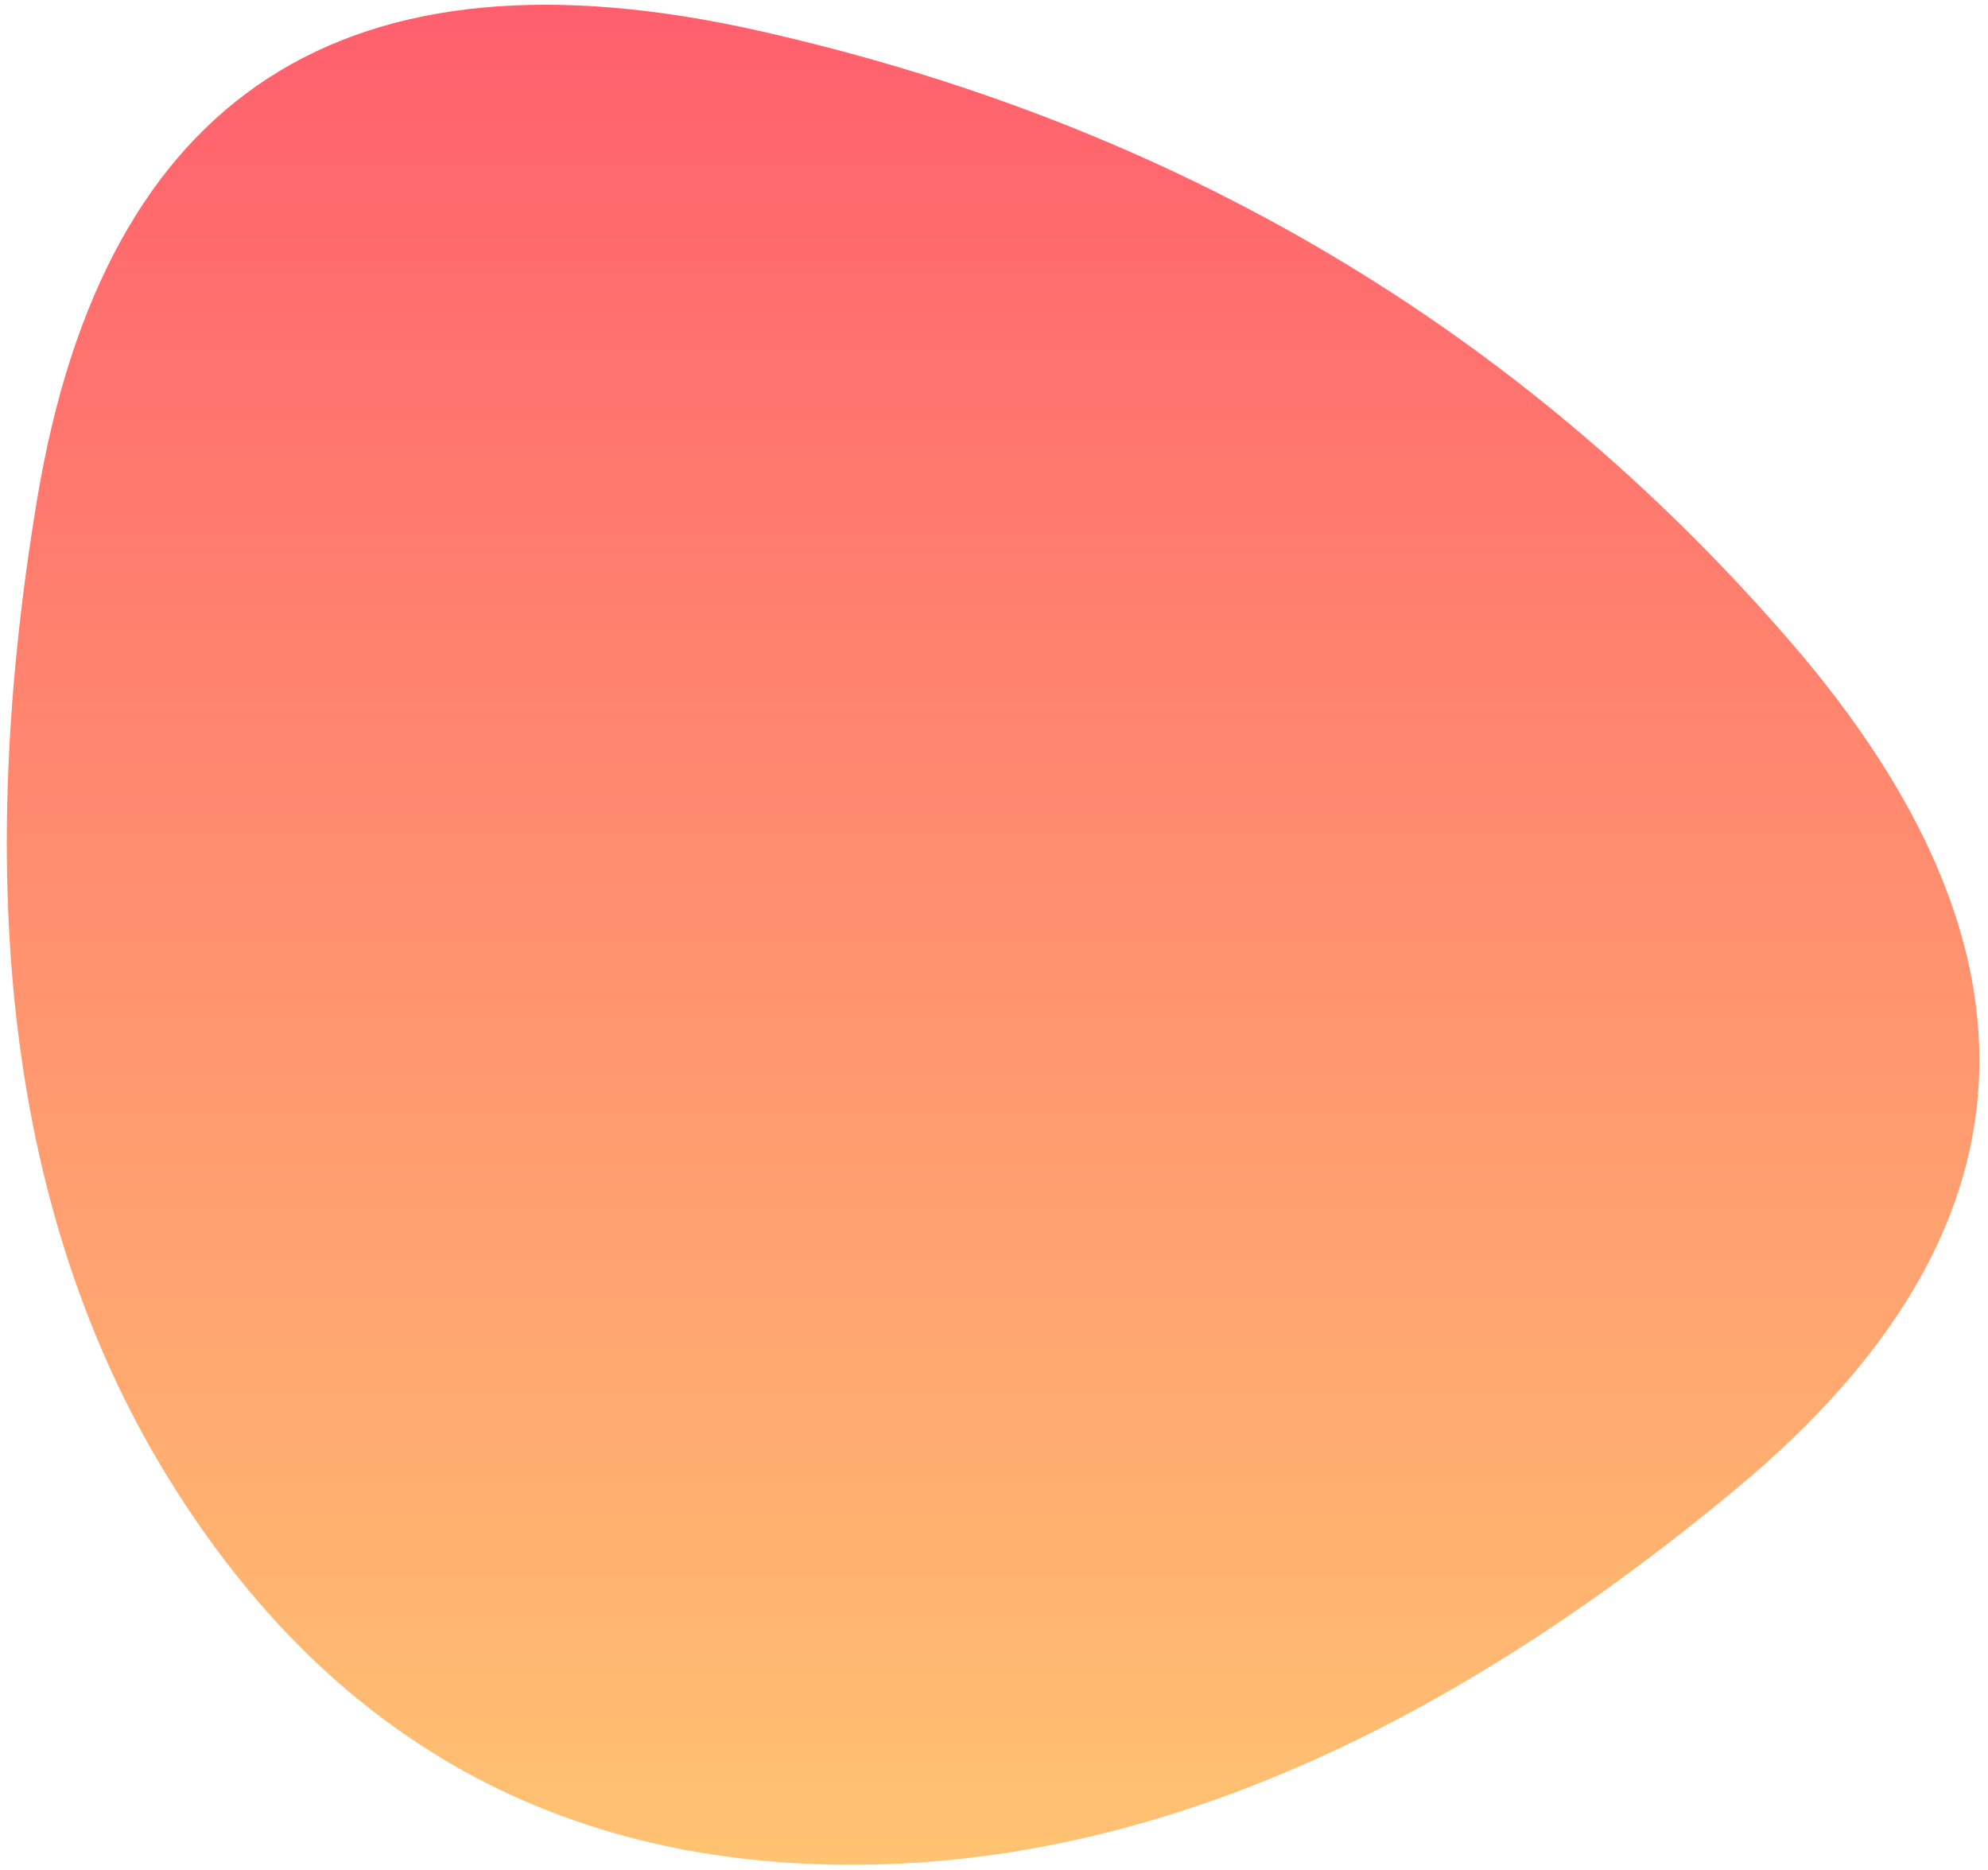
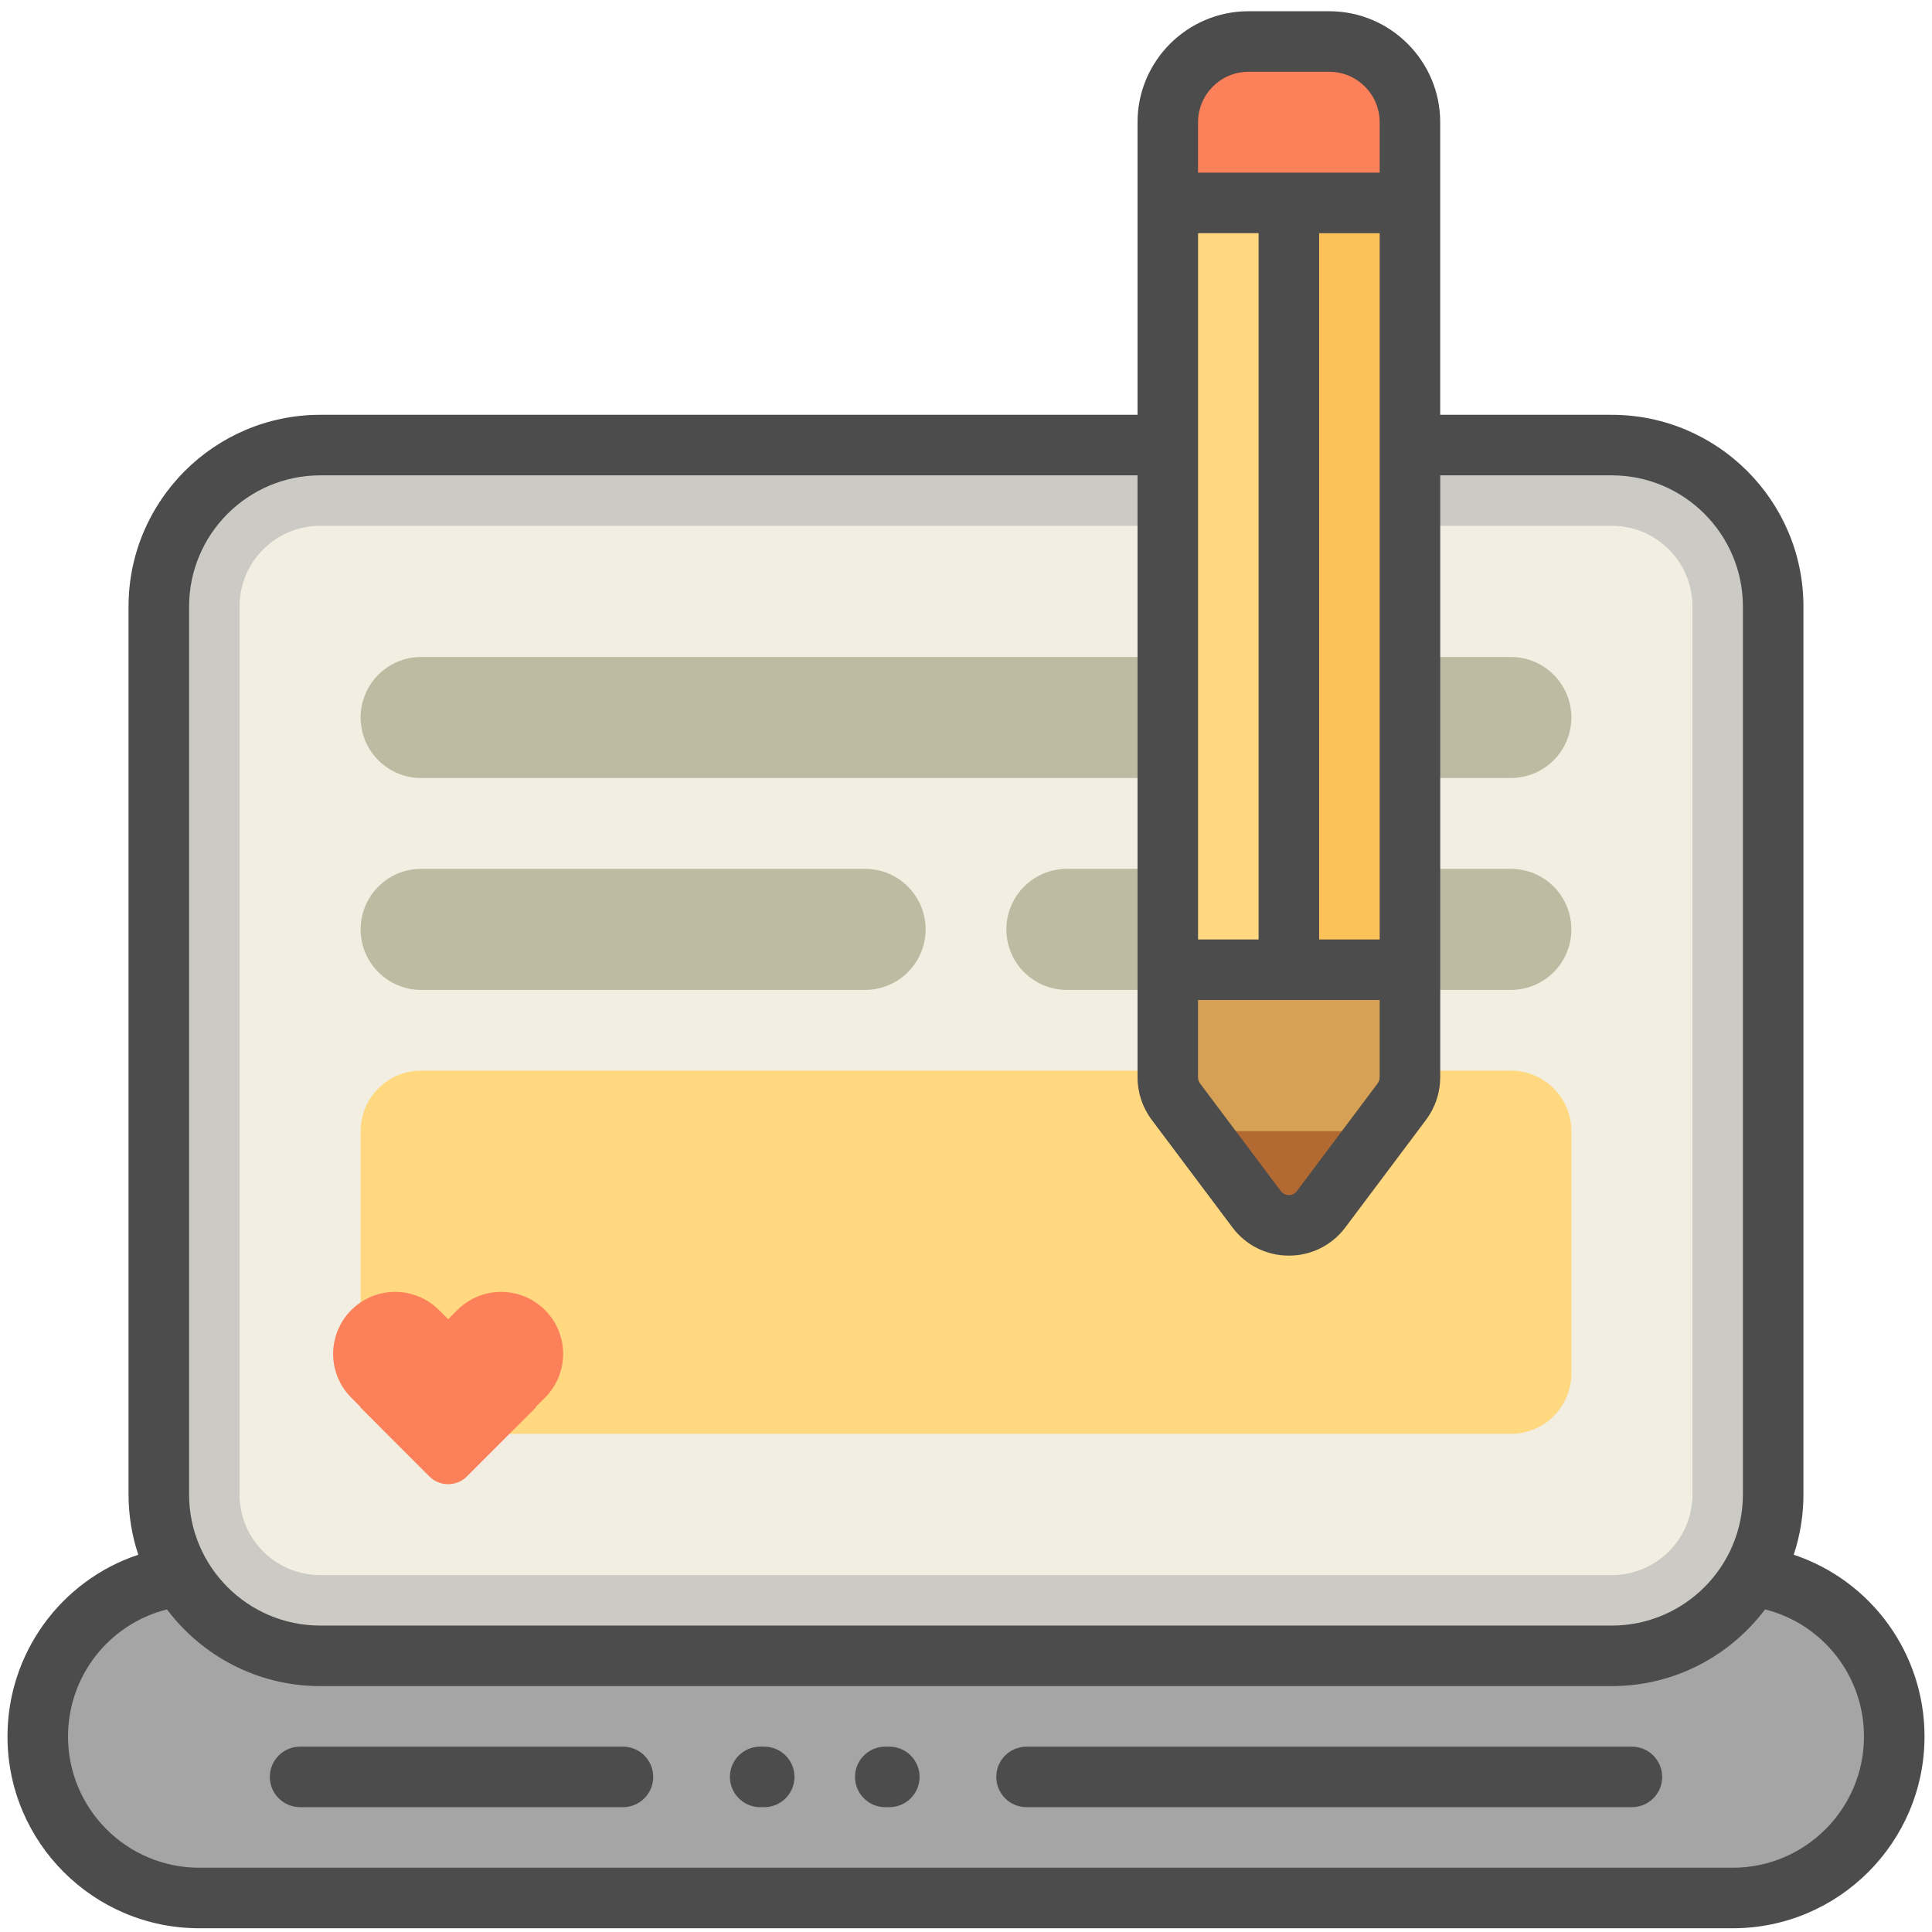
- <svg xmlns="http://www.w3.org/2000/svg" width="117" height="110" viewBox="0 0 117 110" fill="none">
-   <path d="M102.282 87.513C84.385 102.427 66.874 109.829 49.75 109.719C32.626 109.608 19.424 102.151 10.144 87.347C0.864 72.543 -1.787 53.209 2.19 29.346C6.167 5.483 20.363 -3.686 44.779 1.837C69.194 7.361 89.356 19.293 105.265 37.632C121.174 55.971 120.18 72.598 102.282 87.513Z" fill="url(#paint0_linear)" />
-   <defs>
-     <linearGradient id="paint0_linear" x1="0.4" y1="0.28" x2="0.4" y2="109.72" gradientUnits="userSpaceOnUse">
-       <stop stop-color="#FF5F6D" />
-       <stop offset="1" stop-color="#FFC371" />
-     </linearGradient>
-   </defs>
+ <svg xmlns="http://www.w3.org/2000/svg" t="1668566384006" class="icon" viewBox="0 0 1024 1024" version="1.1" p-id="5796" width="200" height="200">
+   <path d="M1003.988 920.409c0 47.255-38.309 85.564-85.564 85.564H105.575c-47.255 0-85.564-38.309-85.564-85.564s38.309-85.564 85.564-85.564h812.85c47.255 0 85.564 38.309 85.564 85.564z" fill="#A5A5A5" p-id="5797" />
+   <path d="M939.818 321.465v470.595c0 47.255-38.309 85.571-85.571 85.571h-684.492c-47.263 0-85.571-38.317-85.571-85.571V321.465c0-47.255 38.309-85.564 85.571-85.564h684.492c47.263 0 85.571 38.309 85.571 85.571z" fill="#CCCAC4" p-id="5798" />
+   <path d="M854.254 834.846H169.746a42.786 42.786 0 0 1-42.786-42.786V321.465a42.786 42.786 0 0 1 42.786-42.786h684.508a42.786 42.786 0 0 1 42.786 42.786v470.595a42.786 42.786 0 0 1-42.786 42.786z" fill="#F2EFE2" p-id="5799" />
+   <path d="M800.776 412.378H223.224a32.085 32.085 0 0 1 0-64.171h577.552a32.085 32.085 0 0 1 0 64.171zM490.607 492.592a32.085 32.085 0 0 0-32.085-32.085H223.224a32.085 32.085 0 0 0 0 64.171h235.298a32.085 32.085 0 0 0 32.085-32.085z m342.254 0a32.085 32.085 0 0 0-32.085-32.085H565.478a32.085 32.085 0 0 0 0 64.171h235.298a32.085 32.085 0 0 0 32.085-32.085z" fill="#BFBBA3" p-id="5800" />
+   <path d="M800.776 759.983H223.224a32.085 32.085 0 0 1-32.085-32.085V599.548a32.085 32.085 0 0 1 32.085-32.085h577.552a32.085 32.085 0 0 1 32.085 32.085v128.349a32.085 32.085 0 0 1-32.085 32.085z" fill="#FFD880" p-id="5801" />
+   <path d="M288.466 741.201l-4.477 4.485 0.159 0.159-36.697 36.705a14.05 14.05 0 0 1-19.861 0l-36.697-36.705 0.159-0.159-4.477-4.485a32.863 32.863 0 1 1 46.469-46.469l4.477 4.485 4.477-4.485a32.863 32.863 0 1 1 46.469 46.469z" fill="#FC8059" p-id="5802" />
+   <path d="M743.019 583.863l-42.786 57.042a21.393 21.393 0 0 1-34.213 0l-42.786-57.042a21.393 21.393 0 0 1-4.287-12.836V64.774a42.786 42.786 0 0 1 42.786-42.778h42.786a42.786 42.786 0 0 1 42.786 42.786v506.245c-0.008 4.628-1.508 9.129-4.287 12.836z" fill="#D6A154" p-id="5803" />
+   <path d="M731.255 599.548l-31.014 41.357a21.393 21.393 0 0 1-34.229 0l-31.014-41.357h96.256z" fill="#B26932" p-id="5804" />
+   <path d="M618.956 513.984V64.774a42.786 42.786 0 0 1 42.786-42.778h42.778a42.786 42.786 0 0 1 42.786 42.786V513.984h-128.357z" fill="#FFD880" p-id="5805" />
+   <path d="M683.127 513.984V21.996h21.393a42.786 42.786 0 0 1 42.786 42.786V513.984h-64.179z" fill="#FCC159" p-id="5806" />
+   <path d="M747.298 64.774v42.786H618.956V64.774a42.786 42.786 0 0 1 42.778-42.778h42.786a42.786 42.786 0 0 1 42.778 42.786z" fill="#FC8059" p-id="5807" />
+   <path d="M950.709 824.042c3.342-10.057 5.152-20.813 5.152-31.974V321.465c0-56.018-45.58-101.606-101.606-101.606H763.34V64.774c0-32.427-26.386-58.82-58.82-58.82h-42.786c-32.435 0-58.82 26.394-58.82 58.82v155.084H169.738c-56.026 0-101.606 45.588-101.606 101.606v470.595c0 11.169 1.81 21.917 5.16 31.974A101.495 101.495 0 0 0 3.969 920.409c0 56.026 45.58 101.606 101.606 101.606h812.85c56.026 0 101.606-45.58 101.606-101.606a101.487 101.487 0 0 0-69.322-96.367zM634.999 64.774a26.767 26.767 0 0 1 26.735-26.735h42.786a26.767 26.767 0 0 1 26.735 26.743v26.735H634.999V64.774z m96.256 58.828v374.339h-32.085V123.602h32.085z m-96.256 0h32.085v374.339h-32.085V123.602z m0 406.425H731.247v41a5.398 5.398 0 0 1-1.072 3.207l-42.786 57.042a5.247 5.247 0 0 1-4.271 2.143 5.247 5.247 0 0 1-4.287-2.143l-42.778-57.034a5.398 5.398 0 0 1-1.072-3.215v-41zM100.225 321.465c0-38.333 31.188-69.521 69.521-69.521h433.168v319.083c0 8.041 2.651 16.011 7.486 22.464l42.786 57.034a37.11 37.11 0 0 0 29.942 14.971 37.118 37.118 0 0 0 29.95-14.971l42.786-57.034a37.666 37.666 0 0 0 7.486-22.464V251.944h90.914c38.333 0 69.513 31.196 69.513 69.529v470.595c0 38.333-31.18 69.521-69.513 69.521H169.738c-38.333 0-69.521-31.188-69.521-69.521V321.465zM918.425 989.93H105.575c-38.34 0-69.521-31.188-69.521-69.521a69.402 69.402 0 0 1 52.446-67.393c18.551 24.671 48.064 40.658 81.245 40.658h684.508c33.181 0 62.694-15.987 81.253-40.666a69.41 69.41 0 0 1 52.438 67.401c0 38.34-31.188 69.521-69.521 69.521z m-572.202-48.128a16.035 16.035 0 0 1-16.043 16.035H159.053a16.035 16.035 0 1 1 0-32.077h171.127a16.035 16.035 0 0 1 16.035 16.035z m534.766 0a16.035 16.035 0 0 1-16.035 16.035H544.077a16.035 16.035 0 1 1 0-32.077h320.861a16.035 16.035 0 0 1 16.043 16.035z m-393.589 0a16.035 16.035 0 0 1-16.043 16.035h-2.143a16.035 16.035 0 1 1 0-32.077h2.143a16.035 16.035 0 0 1 16.043 16.035z m-66.314 0a16.035 16.035 0 0 1-16.035 16.035h-2.143a16.035 16.035 0 1 1 0-32.077h2.143a16.035 16.035 0 0 1 16.035 16.035z" fill="#4C4C4C" p-id="5808" />
</svg>
